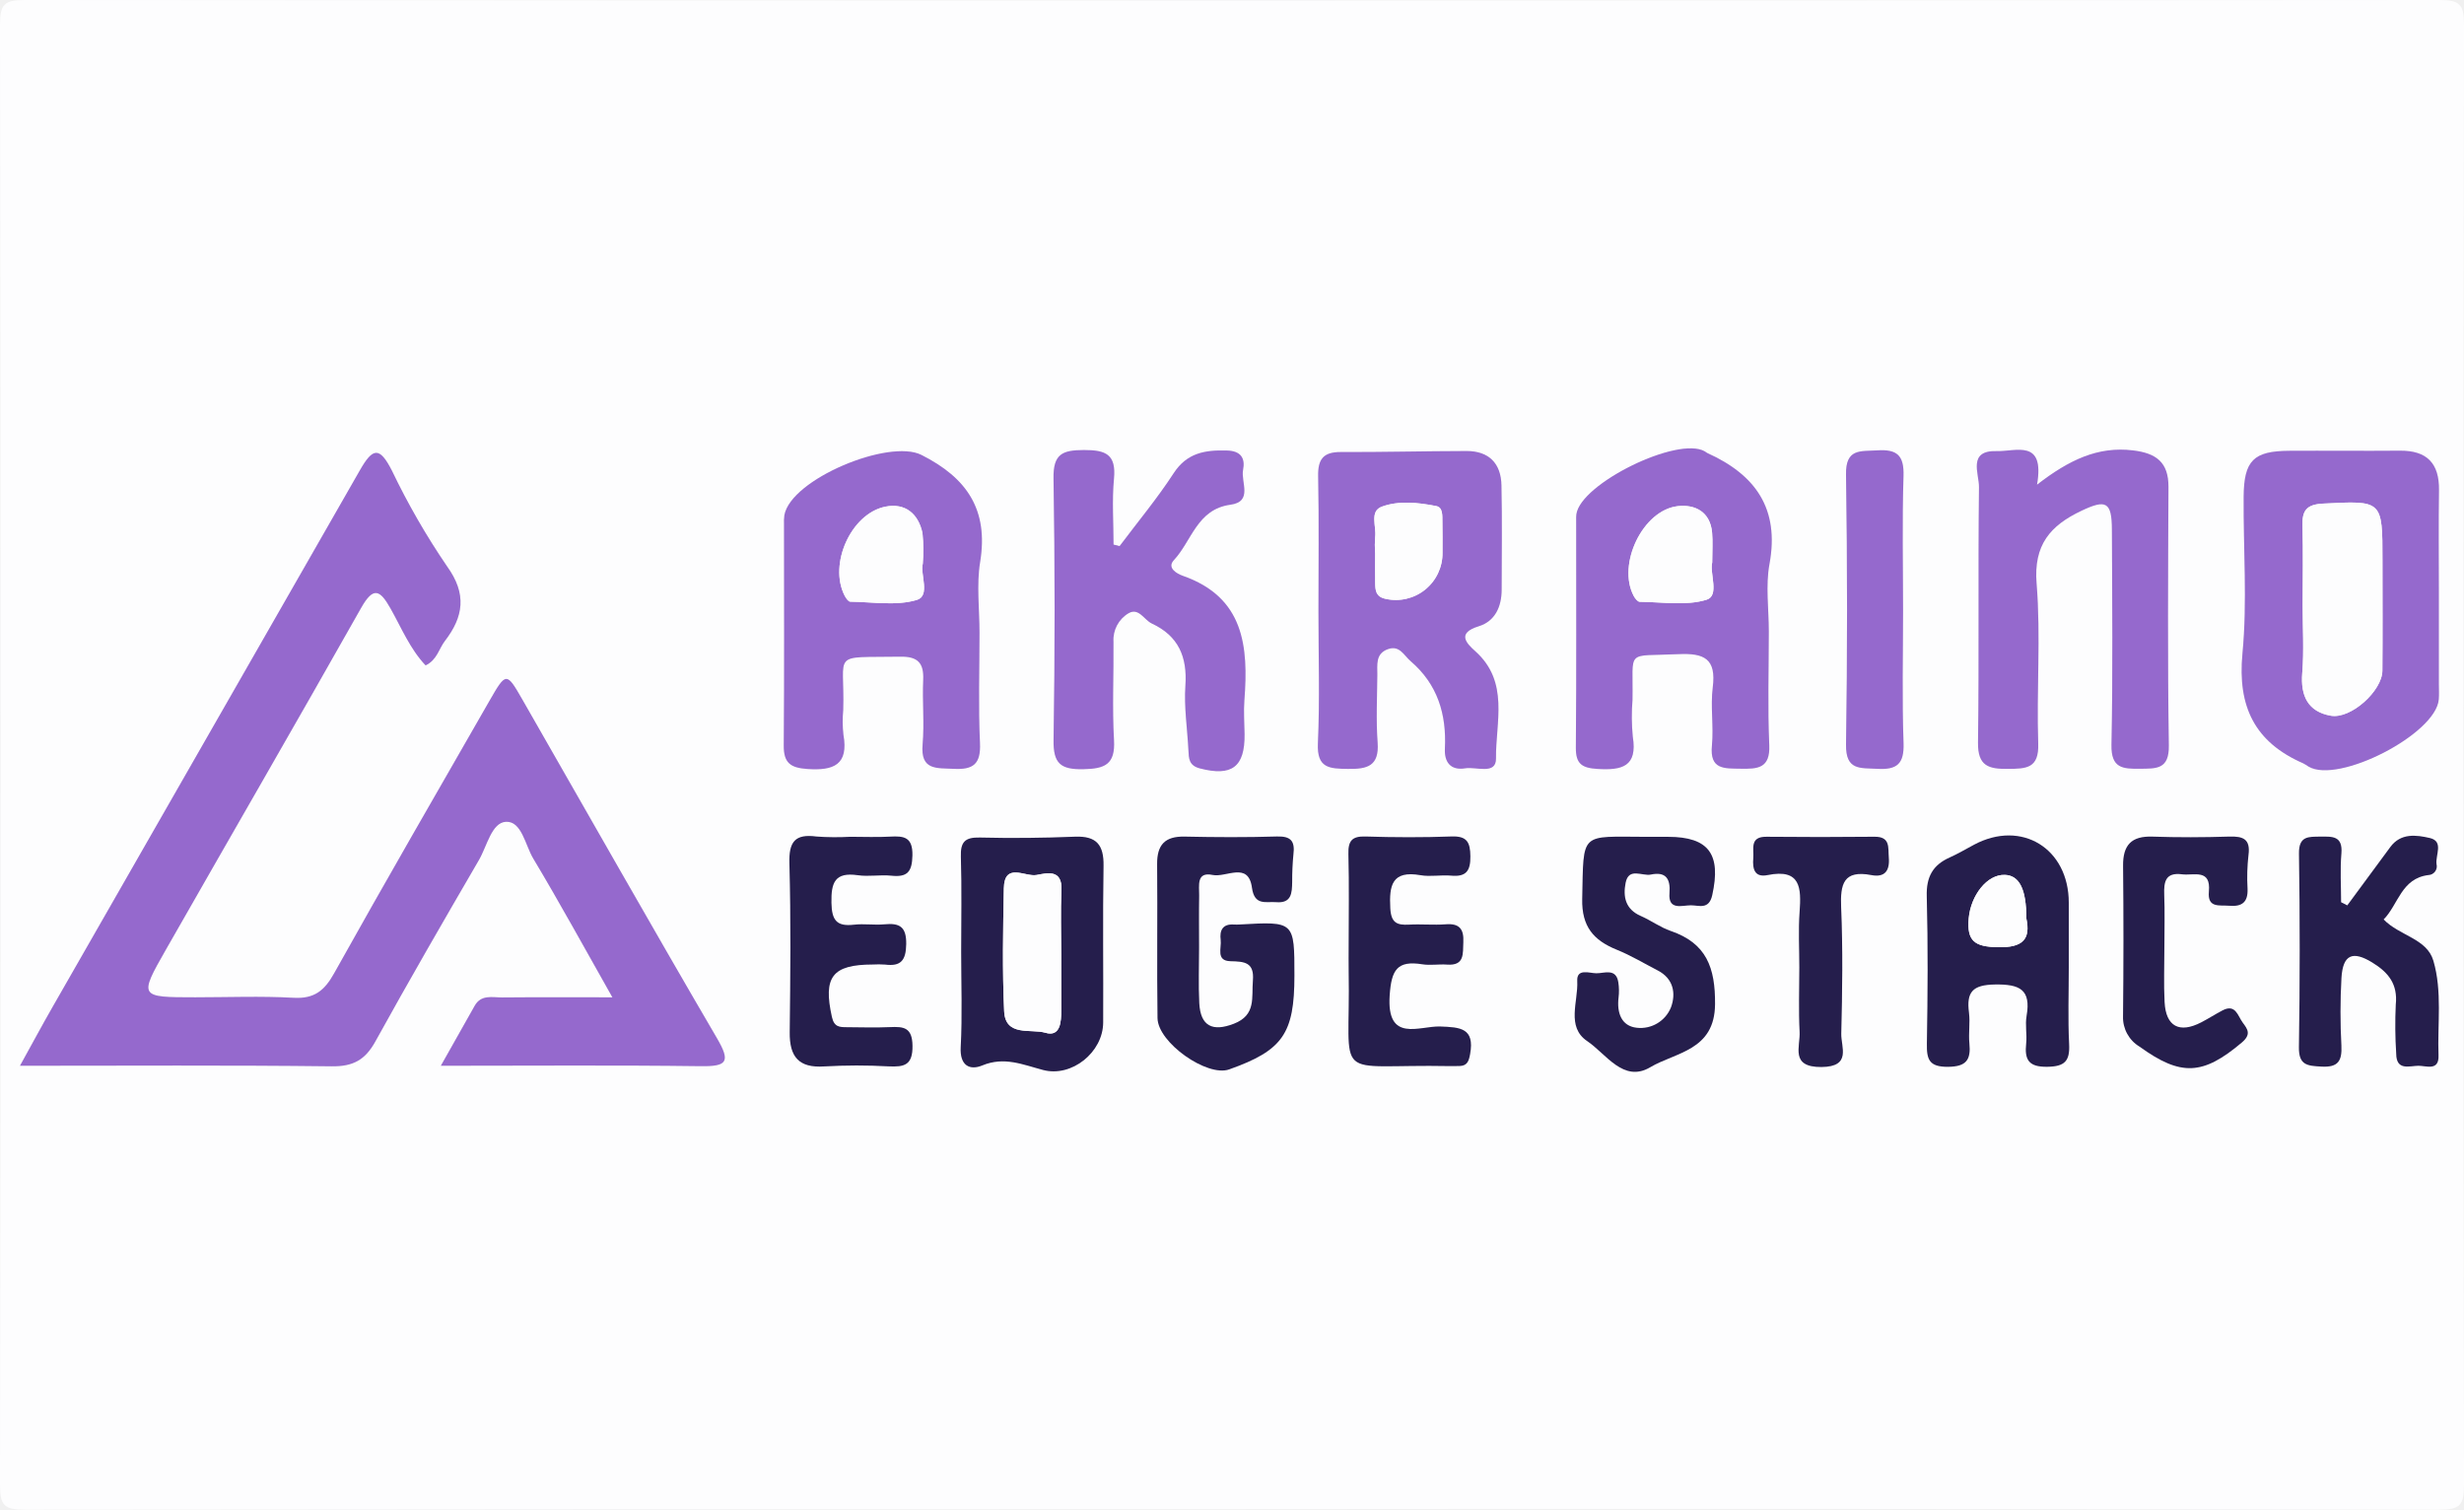
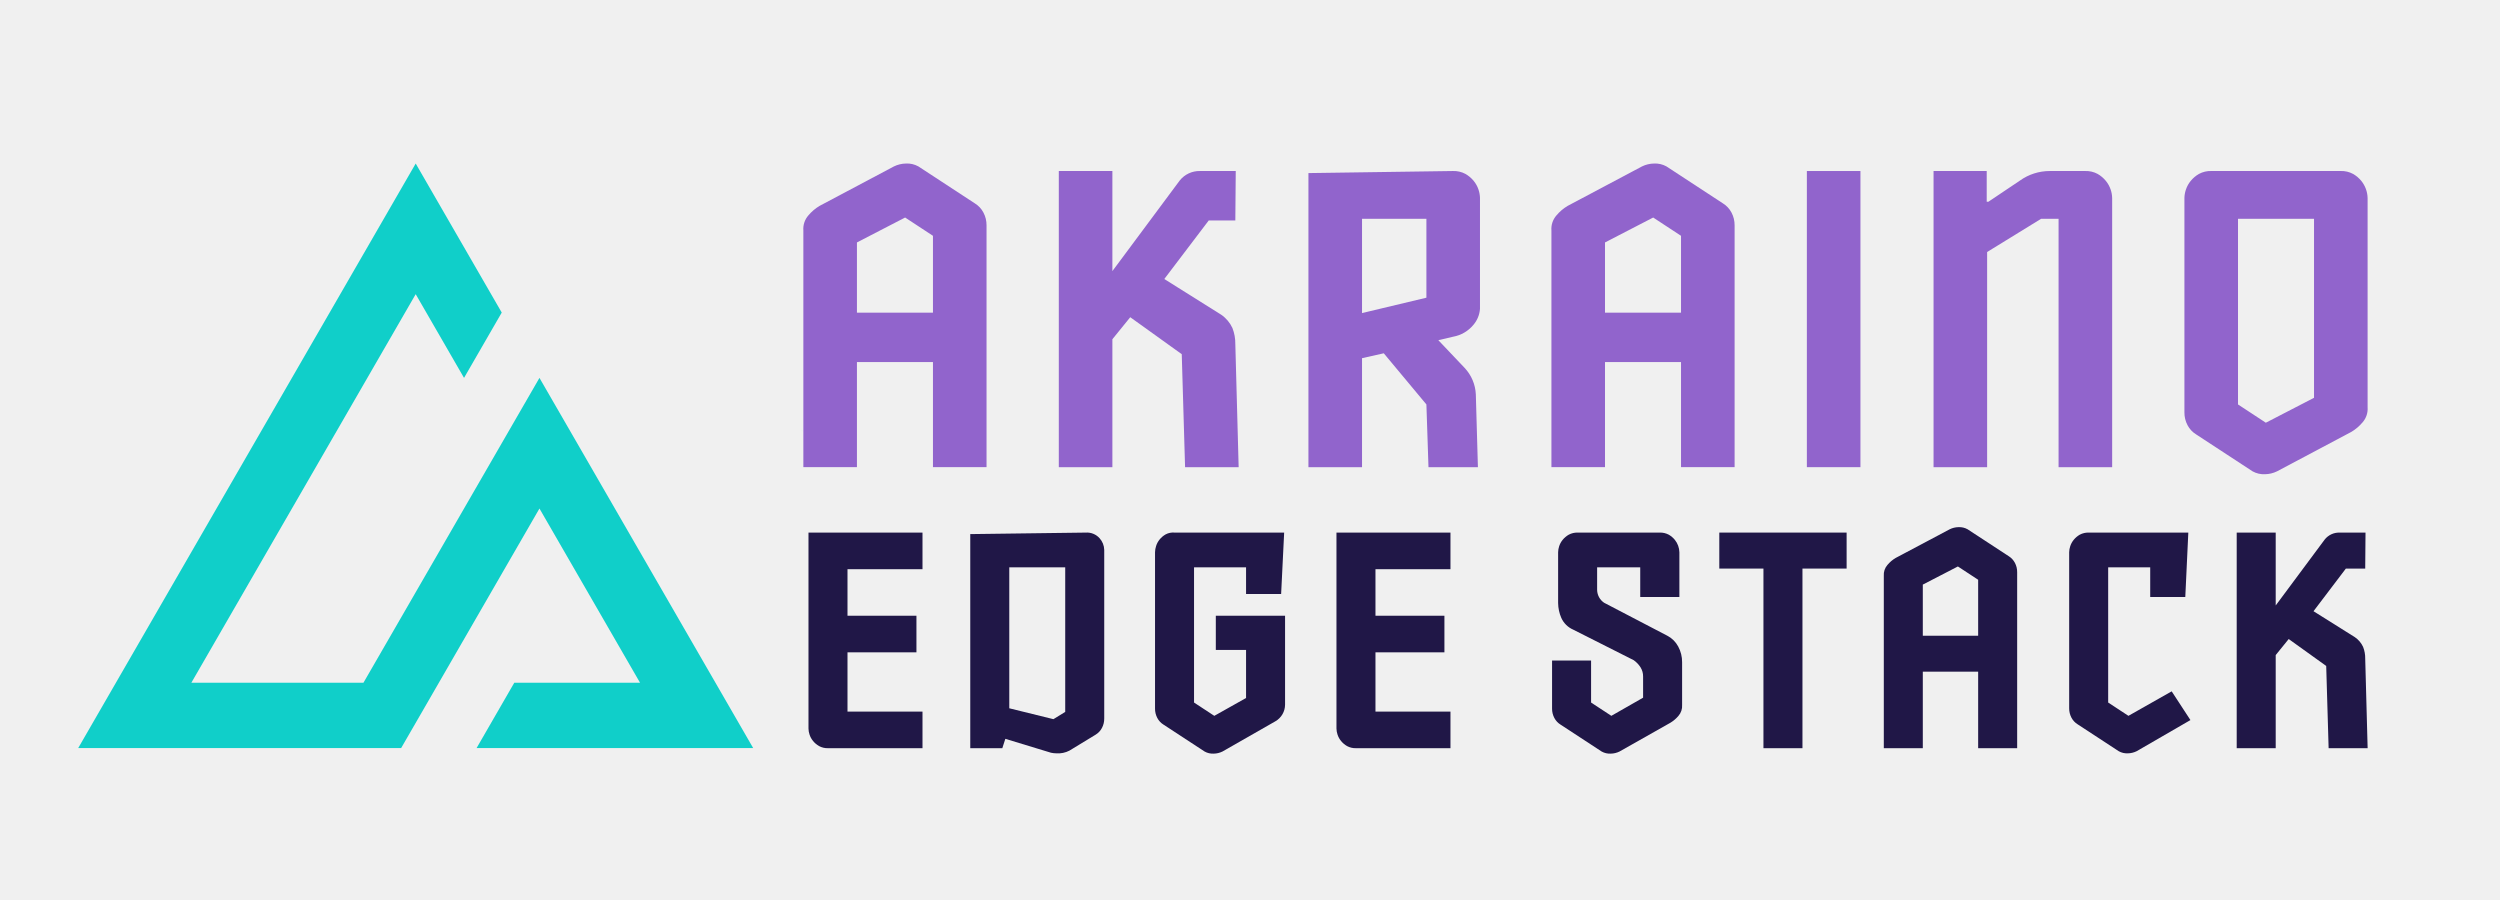
- <svg xmlns="http://www.w3.org/2000/svg" id="Layer_1" data-name="Layer 1" viewBox="0 0 400.192 245.192">
+ <svg xmlns="http://www.w3.org/2000/svg" id="Layer_1" data-name="Layer 1" viewBox="0 0 375.348 135.07">
  <defs>
-     <style>.cls-1{fill:#fdfdfe;}.cls-2{fill:#9569cd;}.cls-3{fill:#251e4c;}</style>
+     <style>.cls-1{fill:none;}.cls-2{fill:#9164cc;}.cls-3{clip-path:url(#clip-path);}.cls-4{fill:url(#linear-gradient);}.cls-5{fill:#fff;}.cls-6{fill:#201747;}.cls-7{fill:#10cfc9;fill-rule:evenodd;}</style>
+     <clipPath id="clip-path">
+       <path class="cls-1" d="M120.411,64.638c.034.059.073.115.107.174-.073-.127-.147-.254-.219-.382.039.069.072.139.112.208" />
+     </clipPath>
+     <linearGradient id="linear-gradient" x1="-133.918" y1="622.251" x2="-132.918" y2="622.251" gradientTransform="matrix(0.2193, 0, 0, -0.2193, 149.6675, 201.0795)" gradientUnits="userSpaceOnUse">
+       <stop offset="0" stop-color="#49bcec" />
+       <stop offset="0.256" stop-color="#42b7e9" />
+       <stop offset="0.636" stop-color="#2eabe1" />
+       <stop offset="1" stop-color="#149bd6" />
+     </linearGradient>
  </defs>
-   <path class="cls-1" d="M397,429q-98,0-196.0.097c-3.425.007-4.102-.672-4.096-4.097q.187-118.5,0-237c-.005-3.424.672-4.098,4.096-4.095q196.0.168,392,0c3.424-.003,4.102.67,4.096,4.095q-.187,118.5-0,237c.005,3.424-.671,4.104-4.096,4.097Q495,428.9,397,429ZM268.503,356.993c14.699,0,28.464-.112,42.225.067,4.261.055,4.872-.697,2.625-4.54-10.669-18.246-21.079-36.644-31.594-54.981-2.588-4.512-2.653-4.523-5.36.194-8.45,14.725-16.945,29.424-25.224,44.245-1.577,2.824-3.222,4.165-6.577,3.978-5.314-.296-10.657-.079-15.987-.079-9.101,0-9.158-.032-4.764-7.735,10.555-18.506,21.23-36.943,31.704-55.494,2.009-3.558,3.081-2.938,4.789.09,1.768,3.134,3.154,6.548,5.687,9.23,1.864-.875,2.15-2.682,3.127-3.952,3.037-3.946,3.607-7.638.364-12.129a118.338,118.338,0,0,1-8.965-15.559c-2.018-3.944-3.101-3.725-5.225.008Q230.516,303.957,205.452,347.431c-1.708,2.98-3.333,6.007-5.301,9.563,17.393,0,34.025-.109,50.653.089,3.46.041,5.414-1.048,7.059-4.025,5.471-9.906,11.14-19.705,16.833-29.487,1.309-2.25,2.056-6.069,4.372-6.199,2.569-.144,3.139,3.788,4.442,5.964,4.308,7.192,8.332,14.555,12.856,22.543-6.641,0-12.275-.032-17.909.02-1.588.015-3.409-.521-4.466,1.37C272.318,350.26,270.623,353.239,268.503,356.993Zm142.538-73.796c0,7.153.228,14.315-.089,21.454-.179,4.036,1.879,4.085,4.861,4.129,3.16.047,5.119-.446,4.837-4.288-.267-3.64-.076-7.315-.046-10.974.013-1.622-.342-3.477,1.758-4.201,1.874-.645,2.552,1.022,3.647,1.961,4.391,3.766,5.85,8.61,5.569,14.216-.107,2.136.891,3.582,3.305,3.187,1.782-.292,5.02,1.109,4.992-1.589-.063-5.902,2.197-12.429-3.335-17.401-1.477-1.327-3.091-2.957.544-4.082,2.643-.818,3.706-3.182,3.712-5.921.011-5.656.087-11.313-.032-16.966-.075-3.548-2.028-5.574-5.656-5.57-6.819.009-13.639.193-20.458.165-2.824-.012-3.711,1.173-3.657,3.922C411.137,268.558,411.042,275.879,411.041,283.198Zm-55.049,3.445c0-3.824-.506-7.73.102-11.455,1.387-8.486-2.135-13.667-9.531-17.399-5.283-2.666-21.202,3.933-22.263,9.787a8.444,8.444,0,0,0-.059,1.493c-.002,11.97.056,23.941-.041,35.91-.023,2.83,1.089,3.627,3.814,3.815,4.283.296,6.752-.661,5.874-5.593a19.653,19.653,0,0,1-.029-3.984c.29-9.636-2.24-8.477,9.254-8.663,2.829-.046,3.867.989,3.736,3.785-.163,3.484.205,7.002-.097,10.467-.371,4.245,2.263,3.816,5.036,3.964,3.179.17,4.436-.766,4.281-4.176C355.794,298.621,355.991,292.627,355.992,286.642Zm237.021-6.632c0-5.497-.06-10.995.019-16.491.063-4.373-1.965-6.456-6.342-6.418-5.997.052-11.994-.018-17.991.018-5.777.035-7.347,1.574-7.392,7.445-.065,8.495.61,17.051-.193,25.47-.825,8.65,2.011,14.413,9.868,17.843a7.973,7.973,0,0,1,.851.521c4.839,2.891,20.702-5.269,21.164-10.898.068-.828.016-1.665.016-2.498Q593.015,287.506,593.013,280.01ZM378.743,272.597l-.981-.251c0-3.566-.265-7.158.07-10.692.377-3.974-1.343-4.673-4.889-4.661-3.503.012-5,.631-4.93,4.628q.373,21.228.006,42.465c-.062,3.839,1.155,4.809,4.821,4.741,3.504-.065,5.222-.757,4.997-4.719-.301-5.312-.033-10.655-.086-15.984a5.015,5.015,0,0,1,2.452-4.627c1.663-.959,2.51,1.082,3.777,1.672,4.322,2.013,5.776,5.399,5.451,10.09-.239,3.459.313,6.972.49,10.461.068,1.352.059,2.512,1.864,2.98,5.172,1.342,7.315-.215,7.258-5.543-.02-1.832-.172-3.674-.032-5.494.673-8.747-.014-16.747-10.012-20.248-.906-.317-2.626-1.268-1.443-2.536,2.912-3.122,3.766-8.272,9.184-9.004,3.696-.5,1.675-3.673,2.059-5.651.368-1.896-.332-3.097-2.654-3.155-3.504-.088-6.445.352-8.618,3.691C384.852,264.871,381.693,268.666,378.743,272.597Zm149.005-9.973c1.297-7.496-3.441-5.36-6.539-5.457-4.777-.149-2.862,3.681-2.887,5.83-.165,13.829.034,27.662-.16,41.49-.054,3.864,1.749,4.322,4.881,4.29,2.975-.03,5.035-.068,4.898-4.12-.291-8.655.436-17.37-.264-25.978-.511-6.289,2.221-9.425,7.291-11.826,3.979-1.884,4.925-1.457,4.941,3.035.042,11.664.163,23.332-.07,34.992-.076,3.797,1.823,3.907,4.61,3.874,2.682-.031,4.765.129,4.706-3.773-.21-13.994-.124-27.994-.06-41.991.018-4.015-1.997-5.49-5.77-5.94C537.627,256.373,532.972,258.588,527.748,262.623ZM484.188,286.45c0-3.658-.545-7.417.107-10.955,1.657-8.998-2.292-14.49-10.086-18.009-.149-.067-.272-.191-.416-.274-4.375-2.524-20.163,5.205-20.863,10.217a7.244,7.244,0,0,0-.032.996c-.003,12.305.053,24.61-.05,36.914-.022,2.665,1.03,3.297,3.52,3.448,3.959.241,6.522-.365,5.726-5.238a33.765,33.765,0,0,1-.047-5.978c.15-8.391-1.282-7.011,7.439-7.427,4.221-.201,6.192.739,5.597,5.384-.399,3.108.168,6.333-.136,9.462-.384,3.954,2.025,3.707,4.663,3.759,2.776.054,4.817-.051,4.649-3.846C483.989,298.764,484.187,292.603,484.188,286.45ZM353.015,338.511c0,5.158.199,10.326-.076,15.469-.161,3.009,1.473,3.8,3.503,2.96,3.581-1.482,6.592-.122,9.882.742,4.658,1.224,9.725-2.891,9.751-7.698.046-8.485-.085-16.972.06-25.455.058-3.403-1.135-4.878-4.635-4.738q-7.726.31-15.469.138c-2.415-.057-3.141.729-3.066,3.11C353.127,328.192,353.015,333.353,353.015,338.511Zm38.636-.697c0-2.833-.034-5.667.014-8.499.026-1.551-.495-3.875,2.189-3.311,2.188.46,5.801-2.23,6.387,2.06.41,3.003,2.272,2.223,3.951,2.361,2.489.205,2.548-1.506,2.582-3.267a43.056,43.056,0,0,1,.201-4.493c.262-2.102-.366-2.974-2.658-2.905-4.995.152-10.0.127-14.997.018-3.195-.07-4.51,1.315-4.479,4.48.08,8.332-.055,16.667.064,24.998.057,3.994,8.073,9.594,11.629,8.332,8.713-3.094,10.603-5.811,10.603-15.243 0-8.8 0-8.8-8.831-8.296a8.34,8.34,0,0,1-1.0.007c-1.829-.116-2.339.954-2.141,2.502.167,1.309-.824,3.397,1.589,3.455,2.255.054,3.897.154,3.642,3.14-.235,2.748.57,5.604-3.099,7.021-3.422,1.321-5.422.422-5.613-3.361C391.532,343.82,391.653,340.814,391.651,337.814Zm141.255,3.17q0-5.238-.001-10.476c-.009-8.82-7.676-13.516-15.373-9.418-1.318.702-2.607,1.47-3.967,2.078-2.75,1.229-3.808,3.159-3.725,6.272.213,7.976.159,15.962.02,23.942-.045,2.598.368,3.807,3.422,3.784,3.02-.022,3.74-1.163,3.479-3.826-.161-1.647.147-3.346-.067-4.981-.435-3.338.578-4.508,4.217-4.563,4.018-.061,5.892.792,5.143,5.102-.252,1.453.086,2.999-.068,4.48-.272,2.615.369,3.825,3.412,3.783,2.879-.039,3.703-.938,3.562-3.709C532.751,349.305,532.906,345.14,532.906,340.983ZM578.14,330.948l-1.004-.514c0-2.641-.173-5.297.047-7.92.24-2.865-1.456-2.754-3.409-2.734-1.932.02-3.516-.12-3.477,2.743q.214,15.719-.008,31.442c-.046,2.957,1.369,3.031,3.639,3.162,2.756.159,3.373-.934,3.255-3.424A101.475,101.475,0,0,1,577.19,342.728c.233-3.82,1.842-4.45,5.009-2.504,2.618,1.609,4.164,3.503,3.817,6.834a72.13,72.13,0,0,0,.071,7.977c.022,2.834,2.17,1.964,3.615,1.958,1.252-.005,3.348.906,3.254-1.675-.188-5.139.624-10.409-.835-15.381-1.062-3.621-5.478-4.02-8.079-6.706,2.381-2.401,2.867-6.69,7.297-7.213a1.414,1.414,0,0,0,1.294-1.767c-.207-1.477,1.227-3.715-1.103-4.248-2.167-.496-4.692-.85-6.396,1.462Q581.638,326.208,578.14,330.948ZM464.361,319.813c-10.95-.014-10.238-.988-10.479,10.095-.097,4.469,1.834,6.712,5.615,8.242,2.298.929,4.446,2.229,6.658,3.37,2.564,1.322,2.97,3.745,2.149,5.974a5.335,5.335,0,0,1-5.555,3.332c-2.521-.269-3.261-2.446-2.967-4.897a9.18,9.18,0,0,0-.038-2.489c-.368-2.344-2.28-1.451-3.572-1.463-1.116-.01-3.207-.848-3.096,1.248.177,3.321-1.826,7.452,1.621,9.768,3.055,2.052,5.878,6.826,10.235,4.239,4.114-2.443,10.462-2.684,10.522-10.231.048-5.947-1.397-9.91-7.195-11.896-1.709-.585-3.221-1.721-4.891-2.448-2.484-1.082-2.882-3.135-2.44-5.373.506-2.563,2.691-1.05,4.105-1.345,2.411-.503,3.212.658,3.021,3.022-.232,2.868,2.072,1.965,3.5,1.972,1.286.006,2.908.76,3.441-1.639,1.475-6.642-.542-9.463-7.141-9.479C466.69,319.811,465.526,319.813,464.361,319.813ZM415.949,337.613c0,1.332-.022,2.664.003,3.995.352,18.547-3.15,15.052,16.517,15.44.499.01.999.002,1.498-.014,1.264-.041,1.502-.822,1.706-1.944.766-4.209-1.572-4.355-4.859-4.471-3.369-.118-8.727,2.714-8.206-5.049.279-4.162,1.216-5.71,5.318-5.056,1.298.207,2.664-.049,3.988.047,2.899.21,2.565-1.767,2.657-3.629.103-2.092-.589-3.082-2.835-2.913-1.986.15-3.997-.057-5.988.054-1.973.11-2.909-.298-3.038-2.655-.204-3.737.276-6.185,4.906-5.374,1.615.283,3.332-.079,4.983.073,2.426.224,3.144-.772,3.118-3.138-.026-2.27-.536-3.316-3.057-3.223-4.654.172-9.322.152-13.978.006-2.232-.07-2.831.744-2.774,2.872C416.04,327.624,415.95,332.62,415.949,337.613ZM334.997,319.805a42.3,42.3,0,0,1-5.48-.042c-3.488-.459-4.502.833-4.403,4.348.256,9.135.161,18.282.053,27.423-.047,3.974,1.442,5.845,5.613,5.564a93.106,93.106,0,0,1,10.467-.008c2.504.113,3.898-.166,3.86-3.338-.037-3.005-1.444-3.138-3.667-3.036-2.322.106-4.653.028-6.98.014-1.17-.007-2.073.008-2.443-1.663-1.44-6.502.032-8.505,6.644-8.521a15.412,15.412,0,0,1,1.993.011c2.578.333,3.395-.69,3.431-3.33.039-2.798-1.051-3.443-3.511-3.209-1.647.157-3.34-.126-4.98.064-2.813.326-3.596-.731-3.652-3.555-.065-3.288.555-5.023,4.274-4.484,1.791.259,3.666-.109,5.475.08,2.593.271,3.347-.636,3.403-3.286.063-2.989-1.359-3.184-3.616-3.059C339.323,319.9,337.157,319.806,334.997,319.805Zm170.995-36.661c0-7.312-.162-14.629.072-21.933.108-3.353-1.05-4.37-4.267-4.164-2.736.176-5.136-.344-5.07,3.917q.339,21.93.001,43.868c-.065,4.25,2.329,3.777,5.079,3.936,3.201.185,4.383-.807,4.263-4.19C505.814,297.442,505.991,290.29,505.991,283.145Zm42.442,54.532c0-2.827.081-5.656-.027-8.479-.081-2.112.222-3.639,2.878-3.298,1.92.246,4.727-.963,4.377,2.798-.254,2.728,1.692,2.174,3.296,2.31,2.102.178,3.073-.584,2.98-2.778a31.938,31.938,0,0,1,.156-5.479c.34-2.589-.887-3.048-3.127-2.975-4.152.135-8.316.148-12.468.006-3.427-.117-4.807,1.377-4.772,4.744q.127,12.219-.009,24.441a5.536,5.536,0,0,0,2.695,4.93c6.72,4.852,10.282,4.648,16.583-.665,1.601-1.35.945-2.182.15-3.258-.802-1.086-1.144-3.078-3.267-1.97-1.173.613-2.288,1.338-3.464,1.946-3.548,1.832-5.746.667-5.95-3.295C548.311,343.668,548.434,340.669,548.433,337.676ZM489.143,341.006c0,3.5-.134,7.006.046,10.497.124,2.402-1.58,5.738,3.552,5.694,4.926-.042,3.158-3.252,3.211-5.413.17-6.829.271-13.673-.019-20.493-.162-3.812.368-6.13,4.91-5.265,2.156.411,3.005-.67,2.83-2.833-.134-1.651.292-3.426-2.353-3.394q-8.748.106-17.498.003c-2.798-.028-2.032,1.971-2.159,3.494-.141,1.696.174,3.166,2.338,2.728,5.383-1.089,5.469,2.112,5.185,5.986C488.968,334.994,489.143,338.006,489.143,341.006Z" transform="translate(-196.9039 -183.9049)" />
-   <path class="cls-2" d="M268.503,356.993c2.12-3.755,3.815-6.734,5.487-9.725,1.057-1.891,2.878-1.355,4.466-1.37,5.634-.052,11.268-.02,17.909-.02-4.524-7.988-8.547-15.351-12.856-22.543-1.304-2.177-1.873-6.109-4.442-5.964-2.316.13-3.063,3.949-4.372,6.199-5.693,9.782-11.362,19.58-16.833,29.487-1.644,2.977-3.599,4.066-7.059,4.025-16.628-.197-33.259-.089-50.653-.089,1.968-3.555,3.593-6.583,5.301-9.563q24.954-43.537,49.874-87.094c2.123-3.733,3.207-3.952,5.225-.008a118.338,118.338,0,0,0,8.965,15.559c3.243,4.49,2.674,8.182-.364,12.129-.977,1.27-1.263,3.077-3.127,3.952-2.533-2.682-3.919-6.096-5.687-9.23-1.708-3.028-2.78-3.648-4.789-.09-10.474,18.551-21.149,36.988-31.704,55.494-4.393,7.703-4.336,7.735,4.764,7.735,5.331,0,10.673-.217,15.987.079,3.355.187,5-1.155,6.577-3.978,8.278-14.821,16.774-29.521,25.224-44.245,2.707-4.717,2.772-4.707,5.36-.194,10.515,18.336,20.925,36.734,31.594,54.981,2.247,3.844,1.637,4.595-2.625,4.54C296.967,356.881,283.202,356.993,268.503,356.993Z" transform="translate(-196.9039 -183.9049)" />
-   <path class="cls-2" d="M411.041,283.198c.001-7.319.096-14.64-.048-21.956-.054-2.749.833-3.934,3.657-3.922,6.819.028,13.639-.157,20.458-.165,3.629-.005,5.582,2.022,5.656,5.57.119,5.653.044,11.31.032,16.966-.005,2.74-1.069,5.104-3.712,5.921-3.635,1.125-2.021,2.754-.544,4.082,5.531,4.972,3.272,11.498,3.335,17.401.029,2.697-3.21,1.297-4.992,1.589-2.414.396-3.412-1.05-3.305-3.187.28-5.606-1.179-10.45-5.569-14.216-1.095-.939-1.773-2.606-3.647-1.961-2.101.723-1.745,2.578-1.758,4.201-.03,3.659-.221,7.334.046,10.974.282,3.842-1.678,4.335-4.837,4.288-2.982-.044-5.04-.094-4.861-4.129C411.269,297.513,411.041,290.35,411.041,283.198Zm9.19-9.575h.016c0,1.66-.024,3.321.008,4.98.022,1.175.087,2.22,1.672,2.557a7.582,7.582,0,0,0,9.262-7.515c.003-1.66.015-3.321-.018-4.98-.019-.979.116-2.351-.996-2.57-2.929-.575-6.056-.924-8.837.095-2.051.752-.849,3.237-1.088,4.946A18.113,18.113,0,0,0,420.231,273.622Z" transform="translate(-196.9039 -183.9049)" />
-   <path class="cls-2" d="M355.991,286.642c-0,5.985-.197,11.979.076,17.952.156,3.41-1.101,4.347-4.281,4.176-2.773-.148-5.406.281-5.036-3.964.302-3.465-.066-6.983.097-10.467.131-2.796-.907-3.831-3.736-3.785-11.494.186-8.964-.972-9.254,8.663a19.653,19.653,0,0,0,.029,3.984c.878,4.933-1.59,5.89-5.874,5.593-2.725-.189-3.837-.985-3.814-3.815.098-11.969.039-23.94.041-35.91a8.444,8.444,0,0,1,.059-1.493c1.061-5.855,16.98-12.453,22.263-9.787,7.396,3.732,10.919,8.912,9.531,17.399C355.485,278.912,355.992,282.819,355.991,286.642Zm-9.213-11.194a26.915,26.915,0,0,0-.05-4.955c-.661-3.182-2.833-4.95-6.037-4.3-5.575,1.132-9.216,9.327-6.623,14.413.207.406.61,1.013.928,1.017,3.629.047,7.475.717,10.813-.283C348.063,280.666,346.32,277.141,346.779,275.448Z" transform="translate(-196.9039 -183.9049)" />
-   <path class="cls-2" d="M593.014,280.01q.001,7.496 0,14.992c-0.0.833.052,1.67-.016,2.498-.463,5.629-16.326,13.789-21.164,10.898a7.973,7.973,0,0,0-.851-.521c-7.857-3.429-10.693-9.193-9.868-17.843.803-8.419.127-16.975.193-25.47.045-5.871,1.615-7.411,7.392-7.445,5.997-.036,11.994.034,17.991-.018,4.377-.038,6.405,2.045,6.342,6.418C592.952,269.015,593.013,274.513,593.014,280.01Zm-22.124,2.247c0,3.652.231,7.323-.064,10.951-.304,3.733.94,6.284,4.638,6.935,3.27.576,8.346-4.037,8.375-7.305.052-5.976.015-11.952.015-17.928 0-9.821.006-9.709-9.673-9.215-2.705.138-3.391,1.168-3.321,3.614C570.982,273.623,570.894,277.942,570.89,282.258Z" transform="translate(-196.9039 -183.9049)" />
-   <path class="cls-2" d="M378.743,272.597c2.95-3.931,6.109-7.725,8.783-11.835,2.173-3.339,5.115-3.78,8.618-3.691,2.322.059,3.022,1.259,2.654,3.155-.384,1.978,1.637,5.151-2.059,5.651-5.418.733-6.272,5.883-9.184,9.004-1.183,1.268.537,2.218,1.443,2.536,9.998,3.501,10.685,11.501,10.012,20.248-.14,1.82.012,3.662.032,5.494.057,5.327-2.086,6.885-7.258,5.543-1.805-.468-1.796-1.628-1.864-2.98-.177-3.49-.729-7.002-.49-10.461.325-4.692-1.129-8.077-5.451-10.09-1.267-.59-2.114-2.631-3.777-1.672a5.015,5.015,0,0,0-2.452,4.627c.053,5.329-.215,10.672.086,15.984.225,3.962-1.493,4.654-4.997,4.719-3.666.068-4.883-.902-4.821-4.741q.343-21.229-.006-42.465c-.07-3.997,1.427-4.616,4.93-4.628,3.546-.012,5.267.687,4.889,4.661-.336,3.534-.07,7.126-.07,10.692Z" transform="translate(-196.9039 -183.9049)" />
-   <path class="cls-2" d="M527.748,262.623c5.224-4.035,9.879-6.25,15.578-5.571,3.773.45,5.788,1.924,5.77,5.94-.064,13.997-.15,27.996.06,41.991.058,3.902-2.025,3.742-4.706,3.773-2.786.032-4.685-.077-4.61-3.874.233-11.66.112-23.327.07-34.992-.016-4.492-.962-4.92-4.941-3.035-5.07,2.401-7.802,5.537-7.291,11.826.699,8.608-.028,17.323.264,25.978.136,4.053-1.924,4.091-4.898,4.12-3.132.031-4.935-.426-4.881-4.29.193-13.828-.006-27.661.16-41.49.026-2.149-1.889-5.979,2.887-5.83C524.307,257.263,529.045,255.127,527.748,262.623Z" transform="translate(-196.9039 -183.9049)" />
-   <path class="cls-2" d="M484.187,286.45c-.001,6.152-.198,12.314.072,18.454.167,3.794-1.874,3.9-4.649,3.846-2.638-.051-5.047.196-4.663-3.759.304-3.13-.262-6.354.136-9.462.595-4.645-1.376-5.585-5.597-5.384-8.722.415-7.289-.964-7.439,7.427a33.765,33.765,0,0,0,.047,5.978c.796,4.873-1.767,5.479-5.726,5.238-2.49-.152-3.542-.783-3.52-3.448.103-12.304.047-24.609.05-36.914a7.244,7.244,0,0,1,.032-.996c.7-5.012,16.487-12.741,20.863-10.217.144.083.266.207.416.274,7.794,3.52,11.743,9.011,10.086,18.009C483.643,279.033,484.188,282.792,484.187,286.45Zm-9.192-11.223c0-1.854.113-3.362-.023-4.847-.308-3.355-2.755-4.58-5.55-4.274-5.7.624-9.906,9.442-7.182,14.581.209.395.643.953.977.956,3.642.031,7.508.694,10.847-.332C476.229,280.647,474.553,277.083,474.996,275.227Z" transform="translate(-196.9039 -183.9049)" />
-   <path class="cls-3" d="M353.015,338.511c0-5.158.112-10.319-.05-15.472-.075-2.381.651-3.167,3.066-3.11q7.73.183,15.469-.138c3.5-.14,4.693,1.335,4.635,4.738-.145,8.483-.013,16.97-.06,25.455-.026,4.807-5.093,8.922-9.751,7.698-3.29-.865-6.301-2.224-9.882-.742-2.03.84-3.664.049-3.503-2.96C353.214,348.837,353.015,343.669,353.015,338.511Zm16.25.454c0-3.497-.125-6.999.035-10.488.16-3.485-2.385-2.768-4.055-2.462-1.835.335-5.213-2.124-5.298,2.156-.132,6.657-.262,13.33.049,19.976.196,4.183,4.366,2.801,6.695,3.49,2.444.723,2.586-1.783,2.579-3.68C369.261,344.959,369.268,341.961,369.264,338.964Z" transform="translate(-196.9039 -183.9049)" />
-   <path class="cls-3" d="M391.652,337.814c.001,3-.12,6.006.031,8.998.191,3.783,2.191,4.683,5.613,3.361,3.67-1.417,2.864-4.273,3.099-7.021.255-2.986-1.387-3.086-3.642-3.14-2.413-.058-1.421-2.146-1.589-3.455-.198-1.548.312-2.618,2.141-2.502a8.34,8.34,0,0,0,1-.007c8.831-.503,8.831-.504,8.831,8.296-0,9.432-1.891,12.15-10.603,15.243-3.556,1.263-11.572-4.337-11.629-8.332-.119-8.331.016-16.666-.064-24.998-.03-3.166,1.285-4.55,4.479-4.48,4.997.109,10.002.133,14.997-.018,2.292-.07,2.92.803,2.658,2.905a43.056,43.056,0,0,0-.201,4.493c-.034,1.761-.093,3.472-2.582,3.267-1.68-.138-3.541.642-3.951-2.361-.586-4.29-4.199-1.6-6.387-2.06-2.684-.564-2.163,1.759-2.189,3.311C391.616,332.147,391.651,334.981,391.652,337.814Z" transform="translate(-196.9039 -183.9049)" />
-   <path class="cls-3" d="M532.906,340.983c-0,4.157-.155,8.322.054,12.468.14,2.772-.684,3.67-3.562,3.709-3.042.042-3.683-1.169-3.412-3.783.154-1.481-.185-3.027.068-4.48.748-4.31-1.125-5.163-5.143-5.102-3.638.055-4.652,1.224-4.217,4.563.213,1.635-.095,3.334.067,4.981.261,2.663-.459,3.804-3.479,3.826-3.054.023-3.467-1.186-3.422-3.784.139-7.979.192-15.966-.02-23.942-.083-3.113.975-5.044,3.725-6.272,1.36-.608,2.649-1.377,3.967-2.078,7.698-4.098,15.365.598,15.373,9.418Q532.911,335.746,532.906,340.983Zm-6.892-7.925c.005-4.76-1.142-6.96-3.454-7.063-2.948-.131-5.567,3.37-5.902,7.01-.351,3.806,1.021,4.652,4.699,4.737C525.508,337.84,526.722,336.397,526.014,333.059Z" transform="translate(-196.9039 -183.9049)" />
-   <path class="cls-3" d="M578.14,330.948q3.497-4.741,6.994-9.482c1.705-2.313,4.229-1.958,6.396-1.462,2.33.533.895,2.771,1.103,4.248a1.414,1.414,0,0,1-1.294,1.767c-4.43.523-4.916,4.812-7.297,7.213,2.601,2.686,7.018,3.086,8.079,6.706,1.458,4.972.647,10.241.835,15.381.094,2.58-2.001,1.67-3.254,1.675-1.445.006-3.593.876-3.615-1.958a72.13,72.13,0,0,1-.071-7.977c.348-3.332-1.198-5.225-3.817-6.834-3.167-1.946-4.776-1.317-5.009,2.504a101.475,101.475,0,0,0-.009,10.975c.118,2.49-.499,3.583-3.255,3.424-2.27-.131-3.685-.205-3.639-3.162q.245-15.718.008-31.442c-.039-2.864,1.545-2.724,3.477-2.743,1.953-.02,3.649-.131,3.409,2.734-.22,2.623-.047,5.279-.047,7.92Z" transform="translate(-196.9039 -183.9049)" />
-   <path class="cls-3" d="M464.361,319.813c1.164 0,2.329-.002,3.493.001,6.6.016,8.617,2.837,7.141,9.479-.533,2.398-2.155,1.644-3.441,1.639-1.428-.006-3.732.896-3.5-1.972.191-2.364-.61-3.525-3.021-3.022-1.414.295-3.599-1.218-4.105,1.345-.442,2.238-.044,4.291,2.44,5.373,1.67.727,3.182,1.863,4.891,2.448,5.798,1.986,7.243,5.949,7.195,11.896-.061,7.547-6.409,7.788-10.522,10.231-4.357,2.587-7.18-2.187-10.235-4.239-3.447-2.316-1.444-6.447-1.621-9.768-.112-2.096,1.98-1.258,3.096-1.248,1.292.012,3.204-.882,3.572,1.463a9.18,9.18,0,0,1,.038,2.489c-.294,2.452.445,4.628,2.967,4.897a5.335,5.335,0,0,0,5.555-3.332c.821-2.229.415-4.652-2.149-5.974-2.212-1.14-4.36-2.44-6.658-3.37-3.781-1.529-5.712-3.773-5.615-8.242C454.124,318.825,453.412,319.798,464.361,319.813Z" transform="translate(-196.9039 -183.9049)" />
-   <path class="cls-3" d="M415.949,337.613c0-4.993.091-9.989-.042-14.979-.057-2.128.543-2.942,2.774-2.872,4.656.146,9.324.165,13.978-.006,2.521-.093,3.032.954,3.057,3.223.027,2.366-.691,3.361-3.118,3.138-1.65-.152-3.368.209-4.983-.073-4.631-.811-5.111,1.637-4.906,5.374.129,2.357,1.064,2.765,3.038,2.655,1.991-.111,4.002.096,5.988-.054,2.246-.17,2.938.82,2.835,2.913-.092,1.863.242,3.84-2.657,3.629-1.325-.096-2.69.16-3.988-.047-4.102-.654-5.039.893-5.318,5.056-.521,7.763,4.837,4.931,8.206,5.049,3.287.116,5.625.262,4.859,4.471-.204,1.122-.442,1.903-1.706,1.944-.499.016-.999.024-1.498.014-19.667-.388-16.165,3.106-16.517-15.44C415.927,340.277,415.949,338.945,415.949,337.613Z" transform="translate(-196.9039 -183.9049)" />
-   <path class="cls-3" d="M334.997,319.806c2.161 0,4.327.094,6.481-.025,2.256-.125,3.679.069,3.616,3.059-.056,2.65-.811,3.557-3.403,3.286-1.809-.189-3.684.179-5.475-.08-3.719-.538-4.339,1.196-4.274,4.484.056,2.824.839,3.881,3.652,3.555,1.64-.19,3.332.093,4.98-.064,2.46-.234,3.549.411,3.511,3.209-.037,2.64-.853,3.662-3.431,3.33a15.412,15.412,0,0,0-1.993-.011c-6.611.016-8.084,2.019-6.644,8.521.37,1.671,1.272,1.656,2.443,1.663,2.327.013,4.658.092,6.98-.014,2.223-.102,3.63.031,3.667,3.036.039,3.171-1.356,3.451-3.86,3.338a93.106,93.106,0,0,0-10.467.008c-4.171.282-5.66-1.59-5.613-5.564.108-9.141.203-18.288-.053-27.423-.098-3.515.915-4.807,4.403-4.348A42.382,42.382,0,0,0,334.997,319.806Z" transform="translate(-196.9039 -183.9049)" />
-   <path class="cls-2" d="M505.991,283.145c0,7.146-.177,14.298.078,21.434.121,3.383-1.062,4.375-4.263,4.19-2.75-.159-5.143.314-5.079-3.936q.334-21.93-.001-43.868c-.066-4.261,2.334-3.742,5.07-3.917,3.217-.207,4.374.811,4.267,4.164C505.829,268.516,505.991,275.833,505.991,283.145Z" transform="translate(-196.9039 -183.9049)" />
-   <path class="cls-3" d="M548.434,337.676c0,2.993-.123,5.992.031,8.977.204,3.961,2.402,5.127,5.95,3.295,1.176-.607,2.291-1.333,3.464-1.946,2.122-1.108,2.465.885,3.267,1.97.795,1.076,1.45,1.908-.15,3.258-6.3,5.313-9.863,5.517-16.583.665a5.536,5.536,0,0,1-2.695-4.93q.135-12.219.009-24.441c-.035-3.367,1.345-4.862,4.772-4.744,4.152.142,8.315.129,12.468-.006,2.24-.073,3.466.386,3.127,2.975a31.938,31.938,0,0,0-.156,5.479c.093,2.194-.878,2.956-2.98,2.778-1.604-.136-3.551.418-3.296-2.31.351-3.761-2.456-2.552-4.377-2.798-2.656-.34-2.959,1.186-2.878,3.298C548.515,332.02,548.433,334.85,548.434,337.676Z" transform="translate(-196.9039 -183.9049)" />
-   <path class="cls-3" d="M489.143,341.006c0-3-.175-6.012.044-8.996.284-3.874.198-7.075-5.185-5.986-2.164.438-2.478-1.033-2.338-2.728.126-1.523-.639-3.523,2.159-3.494q8.748.089,17.498-.003c2.645-.032,2.22,1.743,2.353,3.394.175,2.164-.675,3.244-2.83,2.833-4.542-.865-5.071,1.452-4.91,5.265.289,6.82.189,13.665.019,20.493-.054,2.161,1.715,5.37-3.211,5.413-5.132.044-3.428-3.292-3.552-5.694C489.009,348.012,489.143,344.506,489.143,341.006Z" transform="translate(-196.9039 -183.9049)" />
-   <path class="cls-1" d="M420.231,273.622a18.113,18.113,0,0,1,.02-2.488c.239-1.708-.964-4.194,1.088-4.946,2.781-1.019,5.908-.67,8.837-.095,1.111.218.976,1.591.996,2.57.033,1.66.02,3.32.018,4.98a7.582,7.582,0,0,1-9.262,7.515c-1.585-.336-1.65-1.382-1.672-2.557-.032-1.66-.008-3.32-.008-4.98Z" transform="translate(-196.9039 -183.9049)" />
-   <path class="cls-1" d="M346.779,275.448c-.459,1.693,1.284,5.218-.969,5.893-3.338,1-7.184.33-10.813.283-.318-.004-.721-.611-.928-1.017-2.593-5.086,1.048-13.282,6.623-14.413,3.204-.65,5.376,1.118,6.037,4.3A26.915,26.915,0,0,1,346.779,275.448Z" transform="translate(-196.9039 -183.9049)" />
-   <path class="cls-1" d="M570.892,282.258c.002-4.316.09-8.634-.032-12.947-.07-2.446.616-3.476,3.321-3.614,9.679-.494,9.673-.606,9.673,9.215-0,5.976.036,11.952-.015,17.928-.028,3.267-5.105,7.881-8.375,7.305-3.697-.651-4.941-3.202-4.638-6.935C571.121,289.58,570.89,285.91,570.892,282.258Z" transform="translate(-196.9039 -183.9049)" />
-   <path class="cls-1" d="M474.996,275.227c-.443,1.856,1.233,5.42-.93,6.084-3.339,1.025-7.205.363-10.847.332-.334-.003-.768-.561-.977-.956-2.724-5.139,1.482-13.957,7.182-14.581,2.795-.306,5.242.918,5.55,4.274C475.109,271.865,474.996,273.374,474.996,275.227Z" transform="translate(-196.9039 -183.9049)" />
-   <path class="cls-1" d="M369.266,338.964c.002,2.997-.006,5.994.004,8.991.006,1.897-.135,4.403-2.579,3.68-2.33-.69-6.499.693-6.695-3.49-.311-6.646-.181-13.318-.049-19.976.085-4.28,3.463-1.82,5.298-2.156,1.67-.305,4.215-1.022,4.055,2.462C369.14,331.966,369.264,335.468,369.266,338.964Z" transform="translate(-196.9039 -183.9049)" />
-   <path class="cls-1" d="M526.014,333.059c.708,3.338-.505,4.781-4.657,4.685-3.679-.086-5.05-.931-4.699-4.737.335-3.64,2.954-7.141,5.902-7.01C524.872,326.099,526.019,328.299,526.014,333.059Z" transform="translate(-196.9039 -183.9049)" />
+   <path class="cls-2" d="M140.073,70.139V54.361h-11.413v15.778h-8.045v-35.547a3.069,3.069,0,0,1,.749-2.244,6.594,6.594,0,0,1,1.684-1.435l11.163-5.925a4.274,4.274,0,0,1,1.808-.436,3.475,3.475,0,0,1,1.871.436l8.481,5.551a3.54,3.54,0,0,1,1.279,1.372,4.027,4.027,0,0,1,.468,1.933v36.295Zm0-34.736-4.179-2.744-7.234,3.742v10.539h11.413Z" />
+   <path class="cls-2" d="M177.926,70.14l-.499-16.963-7.733-5.55-2.682,3.305V70.14h-8.044v-44.464h8.044v15.028l10.103-13.594a3.784,3.784,0,0,1,3.056-1.434h5.363l-.063,7.42h-3.99l-6.673,8.794,8.544,5.363a4.934,4.934,0,0,1,1.683,1.995,6.372,6.372,0,0,1,.436,2.433l.499,18.459Z" />
+   <path class="cls-2" d="M214.471,70.14l-.312-9.417-7.483-8.98,2.431.998-6.111,1.372,1.497-2.495v18.522h-8.045v-44.153l21.702-.311a3.677,3.677,0,0,1,1.871.436,4.457,4.457,0,0,1,1.247,1.06,4.09,4.09,0,0,1,.718,1.31,4.16,4.16,0,0,1,.217,1.247v16.651a4.134,4.134,0,0,1-.966,2.37,5.124,5.124,0,0,1-3.087,1.808l-3.18.748.312-.935,4.615,4.864a6.209,6.209,0,0,1,1.683,3.991l.312,10.914Zm-.312-37.293h-9.666v14.157l9.666-2.308Z" />
+   <path class="cls-2" d="M252.387,70.139V54.361h-11.413v15.778h-8.045v-35.547a3.069,3.069,0,0,1,.749-2.244,6.594,6.594,0,0,1,1.684-1.435l11.162-5.925a4.282,4.282,0,0,1,1.809-.436,3.475,3.475,0,0,1,1.871.436l8.481,5.551a3.547,3.547,0,0,1,1.279,1.372,4.027,4.027,0,0,1,.468,1.933v36.295Zm0-34.736-4.179-2.744-7.234,3.742v10.539h11.413Z" />
+   <rect class="cls-2" x="271.281" y="25.676" width="8.045" height="44.464" />
+   <path class="cls-2" d="M298.284,30.29h.25l4.739-3.18a7.692,7.692,0,0,1,4.49-1.434h5.301a3.677,3.677,0,0,1,1.871.436,4.471,4.471,0,0,1,1.247,1.06,4.087,4.087,0,0,1,.717,1.31,4.164,4.164,0,0,1,.218,1.247v40.411h-8.044v-37.293h-2.619l-8.108,4.989v32.304h-8.044v-44.464h7.982Z" />
+   <path class="cls-2" d="M355.47,61.159a3.084,3.084,0,0,1-.749,2.245,6.606,6.606,0,0,1-1.684,1.435l-11.162,5.924a4.272,4.272,0,0,1-1.809.437,3.46,3.46,0,0,1-1.871-.437l-8.481-5.55a3.54,3.54,0,0,1-1.279-1.372,4.025,4.025,0,0,1-.468-1.933v-32.18a4.141,4.141,0,0,1,.219-1.247,4.068,4.068,0,0,1,.717-1.31,4.484,4.484,0,0,1,1.247-1.059,3.669,3.669,0,0,1,1.871-.437h19.395a3.664,3.664,0,0,1,1.871.437,4.47,4.47,0,0,1,1.247,1.059,4.239,4.239,0,0,1,.936,2.557Zm-8.045-1.434v-26.878h-11.413v27.876l4.179,2.744Z" />
+   <g class="cls-3">
+     <rect class="cls-4" x="120.299" y="64.43" width="0.219" height="0.382" />
+   </g>
+   <path class="cls-5" d="M120.299,64.43c.039.069.073.139.112.208.034.059.073.115.107.174-.073-.127-.146-.255-.219-.382" />
+   <path class="cls-6" d="M121.385,109.382v-29.42h17.117v5.493h-11.26V92.447h10.352v5.494h-10.352v8.899h11.26v5.493h-14.166a2.658,2.658,0,0,1-1.362-.318,3.2,3.2,0,0,1-.908-.772,2.923,2.923,0,0,1-.522-.952,2.992,2.992,0,0,1-.159-.909" />
+   <path class="cls-6" d="M145.675,112.333v-32.144l17.343-.227a2.542,2.542,0,0,1,2.066.84,2.698,2.698,0,0,1,.704,1.748v25.334a2.928,2.928,0,0,1-.341,1.407,2.558,2.558,0,0,1-.931,1l-3.95,2.406a3.681,3.681,0,0,1-1.952.409,4.245,4.245,0,0,1-.817-.091l-6.856-2.089-.454,1.407Zm12.485-4.358,1.771-1.09v-21.702h-8.399v21.158Z" />
+   <path class="cls-6" d="M173.415,106.386v-23.473a3.235,3.235,0,0,1,.159-.93,2.908,2.908,0,0,1,.523-.977,3.24,3.24,0,0,1,.907-.771,2.4,2.4,0,0,1,1.363-.273h16.435l-.454,9.217h-5.266v-3.996h-7.81v20.295l3.042,1.998,4.768-2.678v-7.22h-4.541v-5.13h10.397v13.348a2.887,2.887,0,0,1-1.452,2.497l-7.946,4.54a3.105,3.105,0,0,1-1.316.318,2.52,2.52,0,0,1-1.363-.318l-6.175-4.04a2.575,2.575,0,0,1-.93-.999,2.935,2.935,0,0,1-.341-1.408" />
+   <path class="cls-6" d="M200.656,109.382v-29.42h17.116v5.493h-11.26V92.447h10.352v5.494h-10.352v8.899h11.26v5.493h-14.165a2.662,2.662,0,0,1-1.363-.318,3.208,3.208,0,0,1-.907-.772,2.904,2.904,0,0,1-.522-.952,2.991,2.991,0,0,1-.159-.909" />
+   <path class="cls-6" d="M246.263,89.632v-4.449h-6.472v3.405a2.381,2.381,0,0,0,1.045,1.907l9.489,4.949a3.897,3.897,0,0,1,1.634,1.611,4.852,4.852,0,0,1,.591,2.384v6.401a2.248,2.248,0,0,1-.545,1.635,4.819,4.819,0,0,1-1.226,1.045l-7.628,4.313a3.105,3.105,0,0,1-1.316.318,2.52,2.52,0,0,1-1.363-.318l-6.174-4.041a2.57,2.57,0,0,1-.931-.999,2.929,2.929,0,0,1-.341-1.408v-7.218h5.858v6.311l3.042,1.997,4.767-2.724v-3.178a2.55,2.55,0,0,0-.386-1.385,3.815,3.815,0,0,0-1.022-1.067l-9.08-4.585a3.467,3.467,0,0,1-1.794-1.771,5.73,5.73,0,0,1-.476-2.224V82.913a3.017,3.017,0,0,1,.159-.908,2.975,2.975,0,0,1,.523-.954,3.248,3.248,0,0,1,.911-.772,2.685,2.685,0,0,1,1.365-.317h12.29a2.692,2.692,0,0,1,1.365.317,3.257,3.257,0,0,1,.91.772,3.07,3.07,0,0,1,.683,1.862v6.719Z" />
+   <polygon class="cls-6" points="264.763 112.334 264.763 85.365 258.135 85.365 258.135 79.962 277.249 79.962 277.249 85.365 270.62 85.365 270.62 112.334 264.763 112.334" />
+   <path class="cls-6" d="M296.998,112.334v-11.486h-8.309v11.486h-5.856v-25.879a2.231,2.231,0,0,1,.545-1.634,4.77,4.77,0,0,1,1.225-1.045l8.128-4.313a3.117,3.117,0,0,1,1.316-.318,2.528,2.528,0,0,1,1.362.318l6.175,4.04a2.595,2.595,0,0,1,.931,1,2.933,2.933,0,0,1,.34,1.407v26.424Zm0-25.289-3.042-1.997-5.267,2.724v7.672h8.309Z" />
+   <path class="cls-6" d="M322.831,89.632v-4.449h-6.311v20.295l3.042,1.997,6.493-3.677,2.815,4.313-8.082,4.677a3.12,3.12,0,0,1-1.316.318,2.523,2.523,0,0,1-1.362-.318l-6.175-4.041a2.57,2.57,0,0,1-.931-.999,2.934,2.934,0,0,1-.34-1.408V82.913a2.986,2.986,0,0,1,.159-.908,2.934,2.934,0,0,1,.522-.954,3.244,3.244,0,0,1,.907-.772,2.682,2.682,0,0,1,1.363-.317h14.937l-.454,9.67Z" />
+   <path class="cls-6" d="M349.618,112.334l-.363-12.349-5.63-4.041-1.952,2.407V112.334h-5.857v-32.372h5.857v10.942l7.355-9.898a2.756,2.756,0,0,1,2.225-1.044h3.904l-.045,5.403h-2.906l-4.858,6.402,6.22,3.904a3.596,3.596,0,0,1,1.226,1.454,4.637,4.637,0,0,1,.318,1.77l.363,13.439Z" />
+   <polygon class="cls-7" points="62.412 44.167 28.73 102.504 54.569 102.504 80.994 56.736 113.081 112.312 71.554 112.312 77.215 102.504 96.094 102.504 80.993 76.349 60.229 112.312 11.742 112.312 62.412 24.553 75.331 46.929 69.669 56.736 62.412 44.167" />
</svg>
